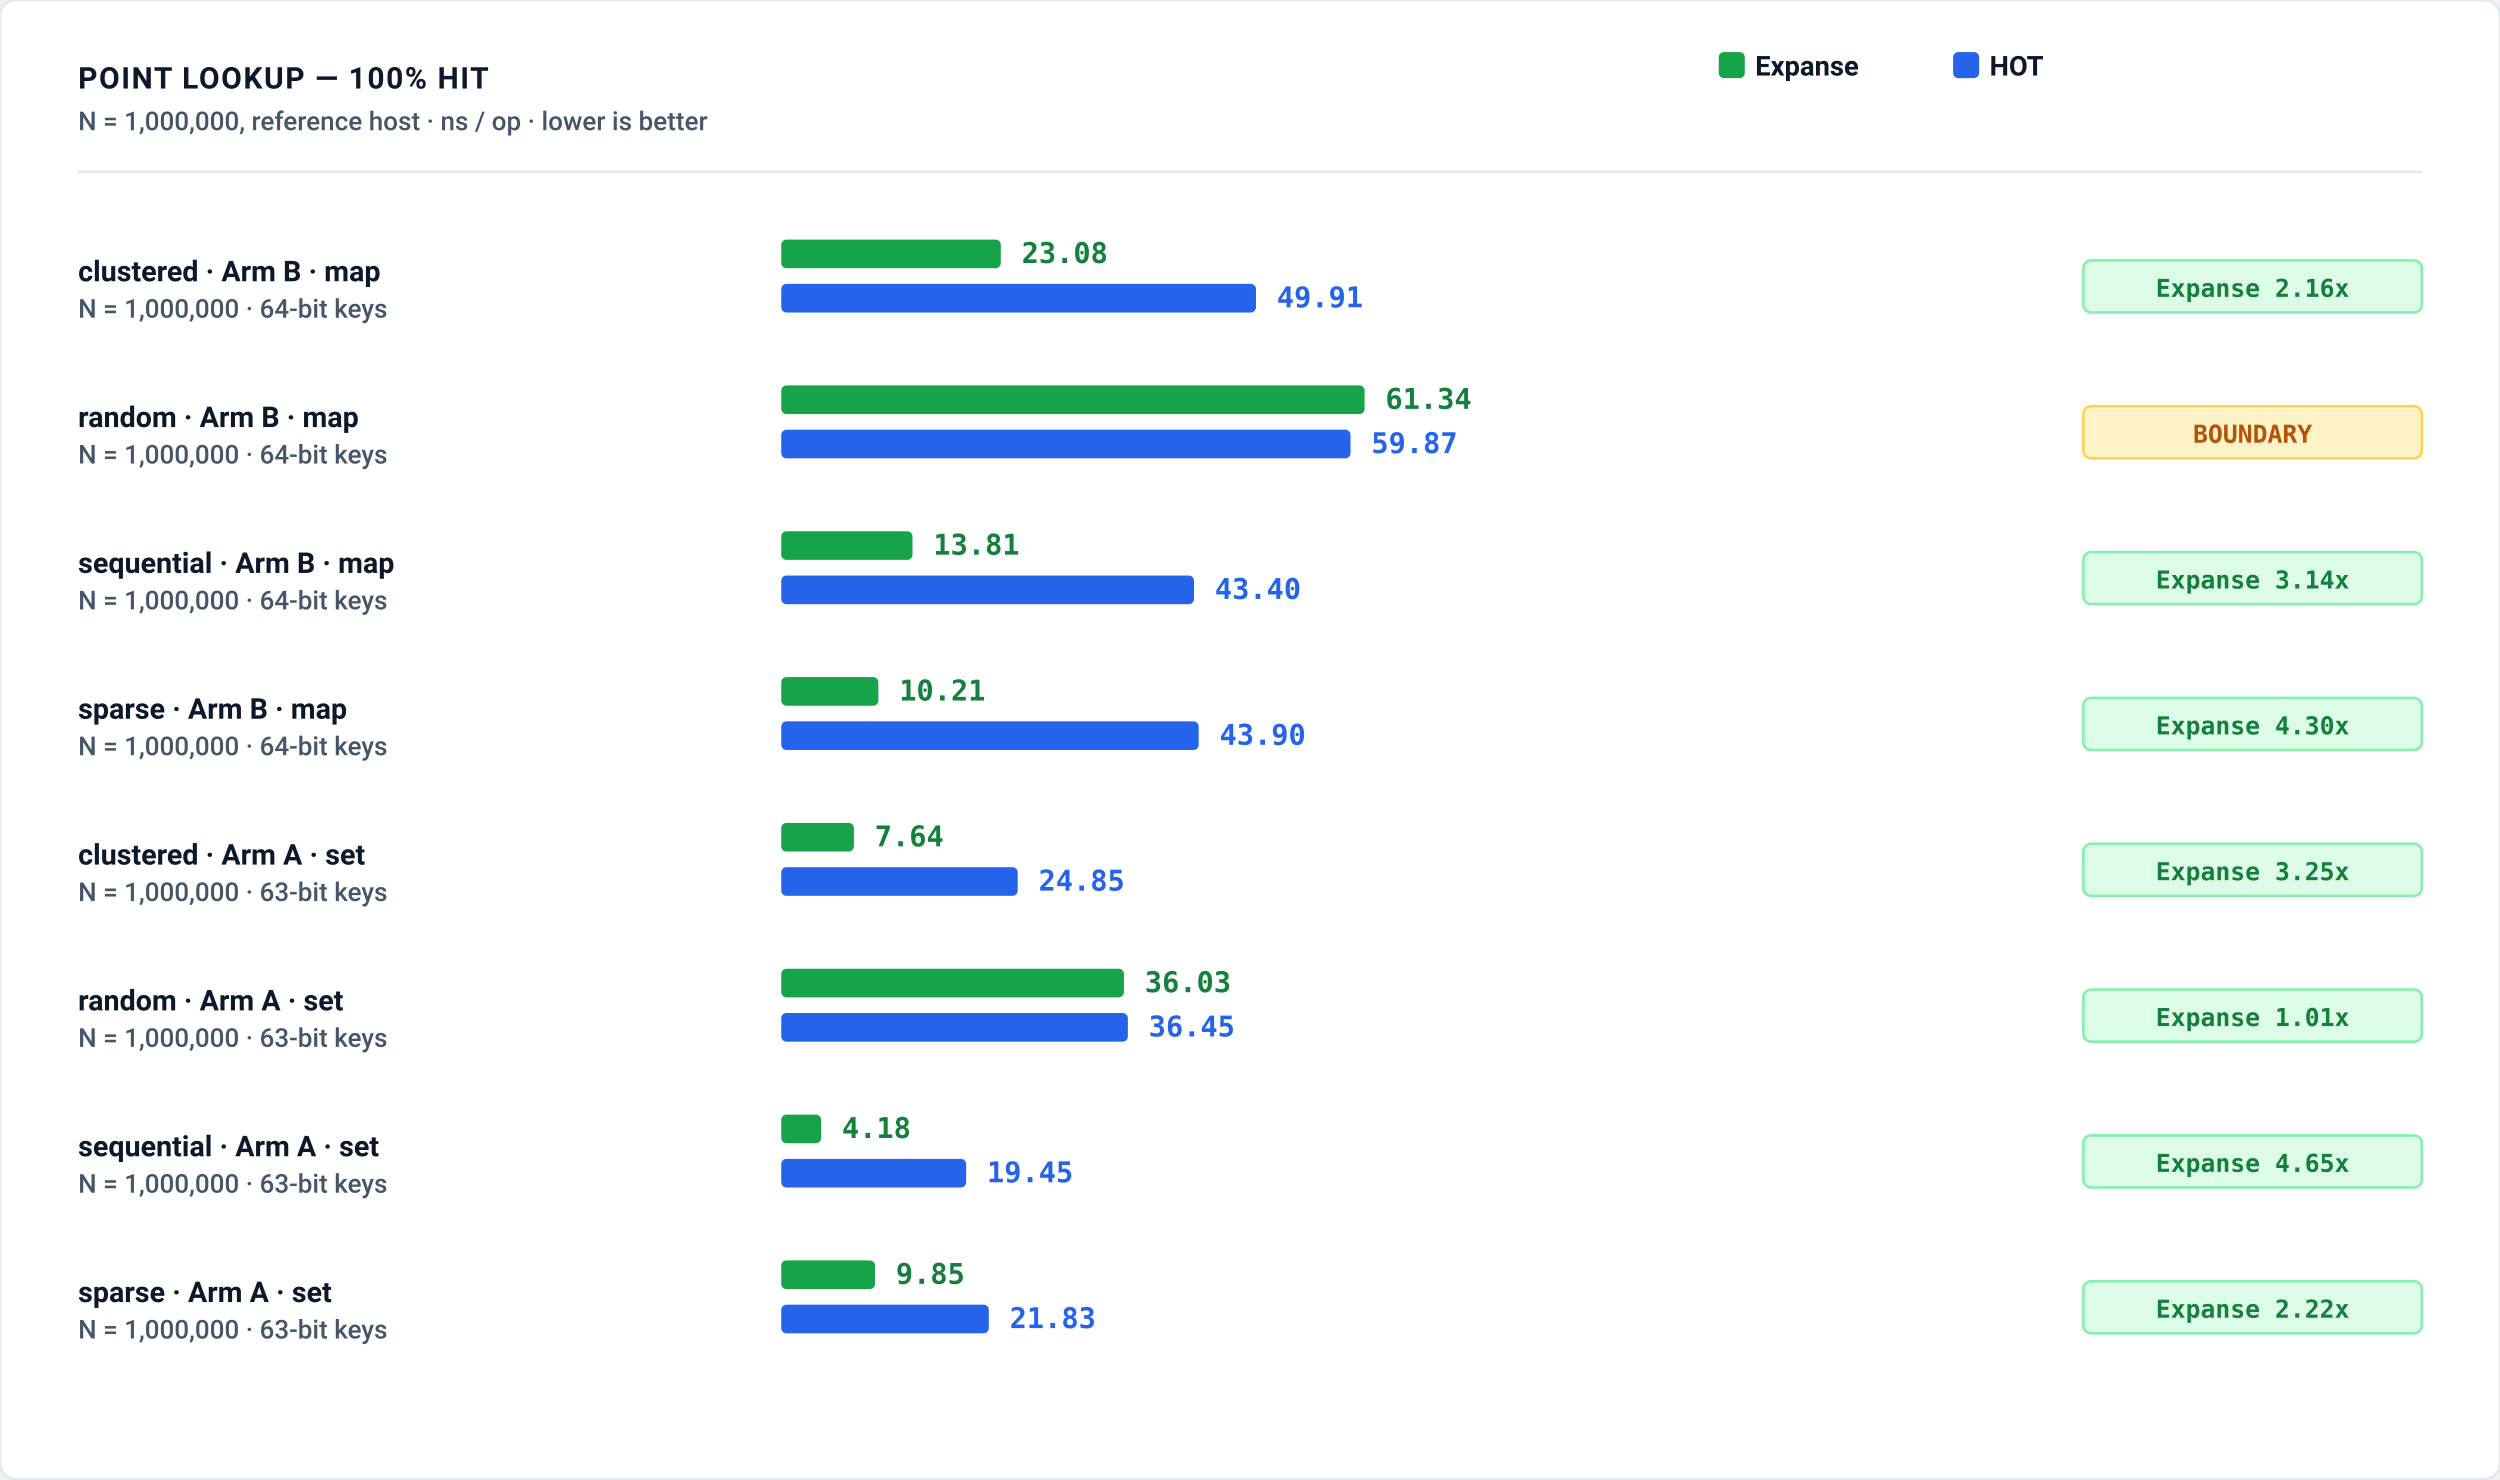
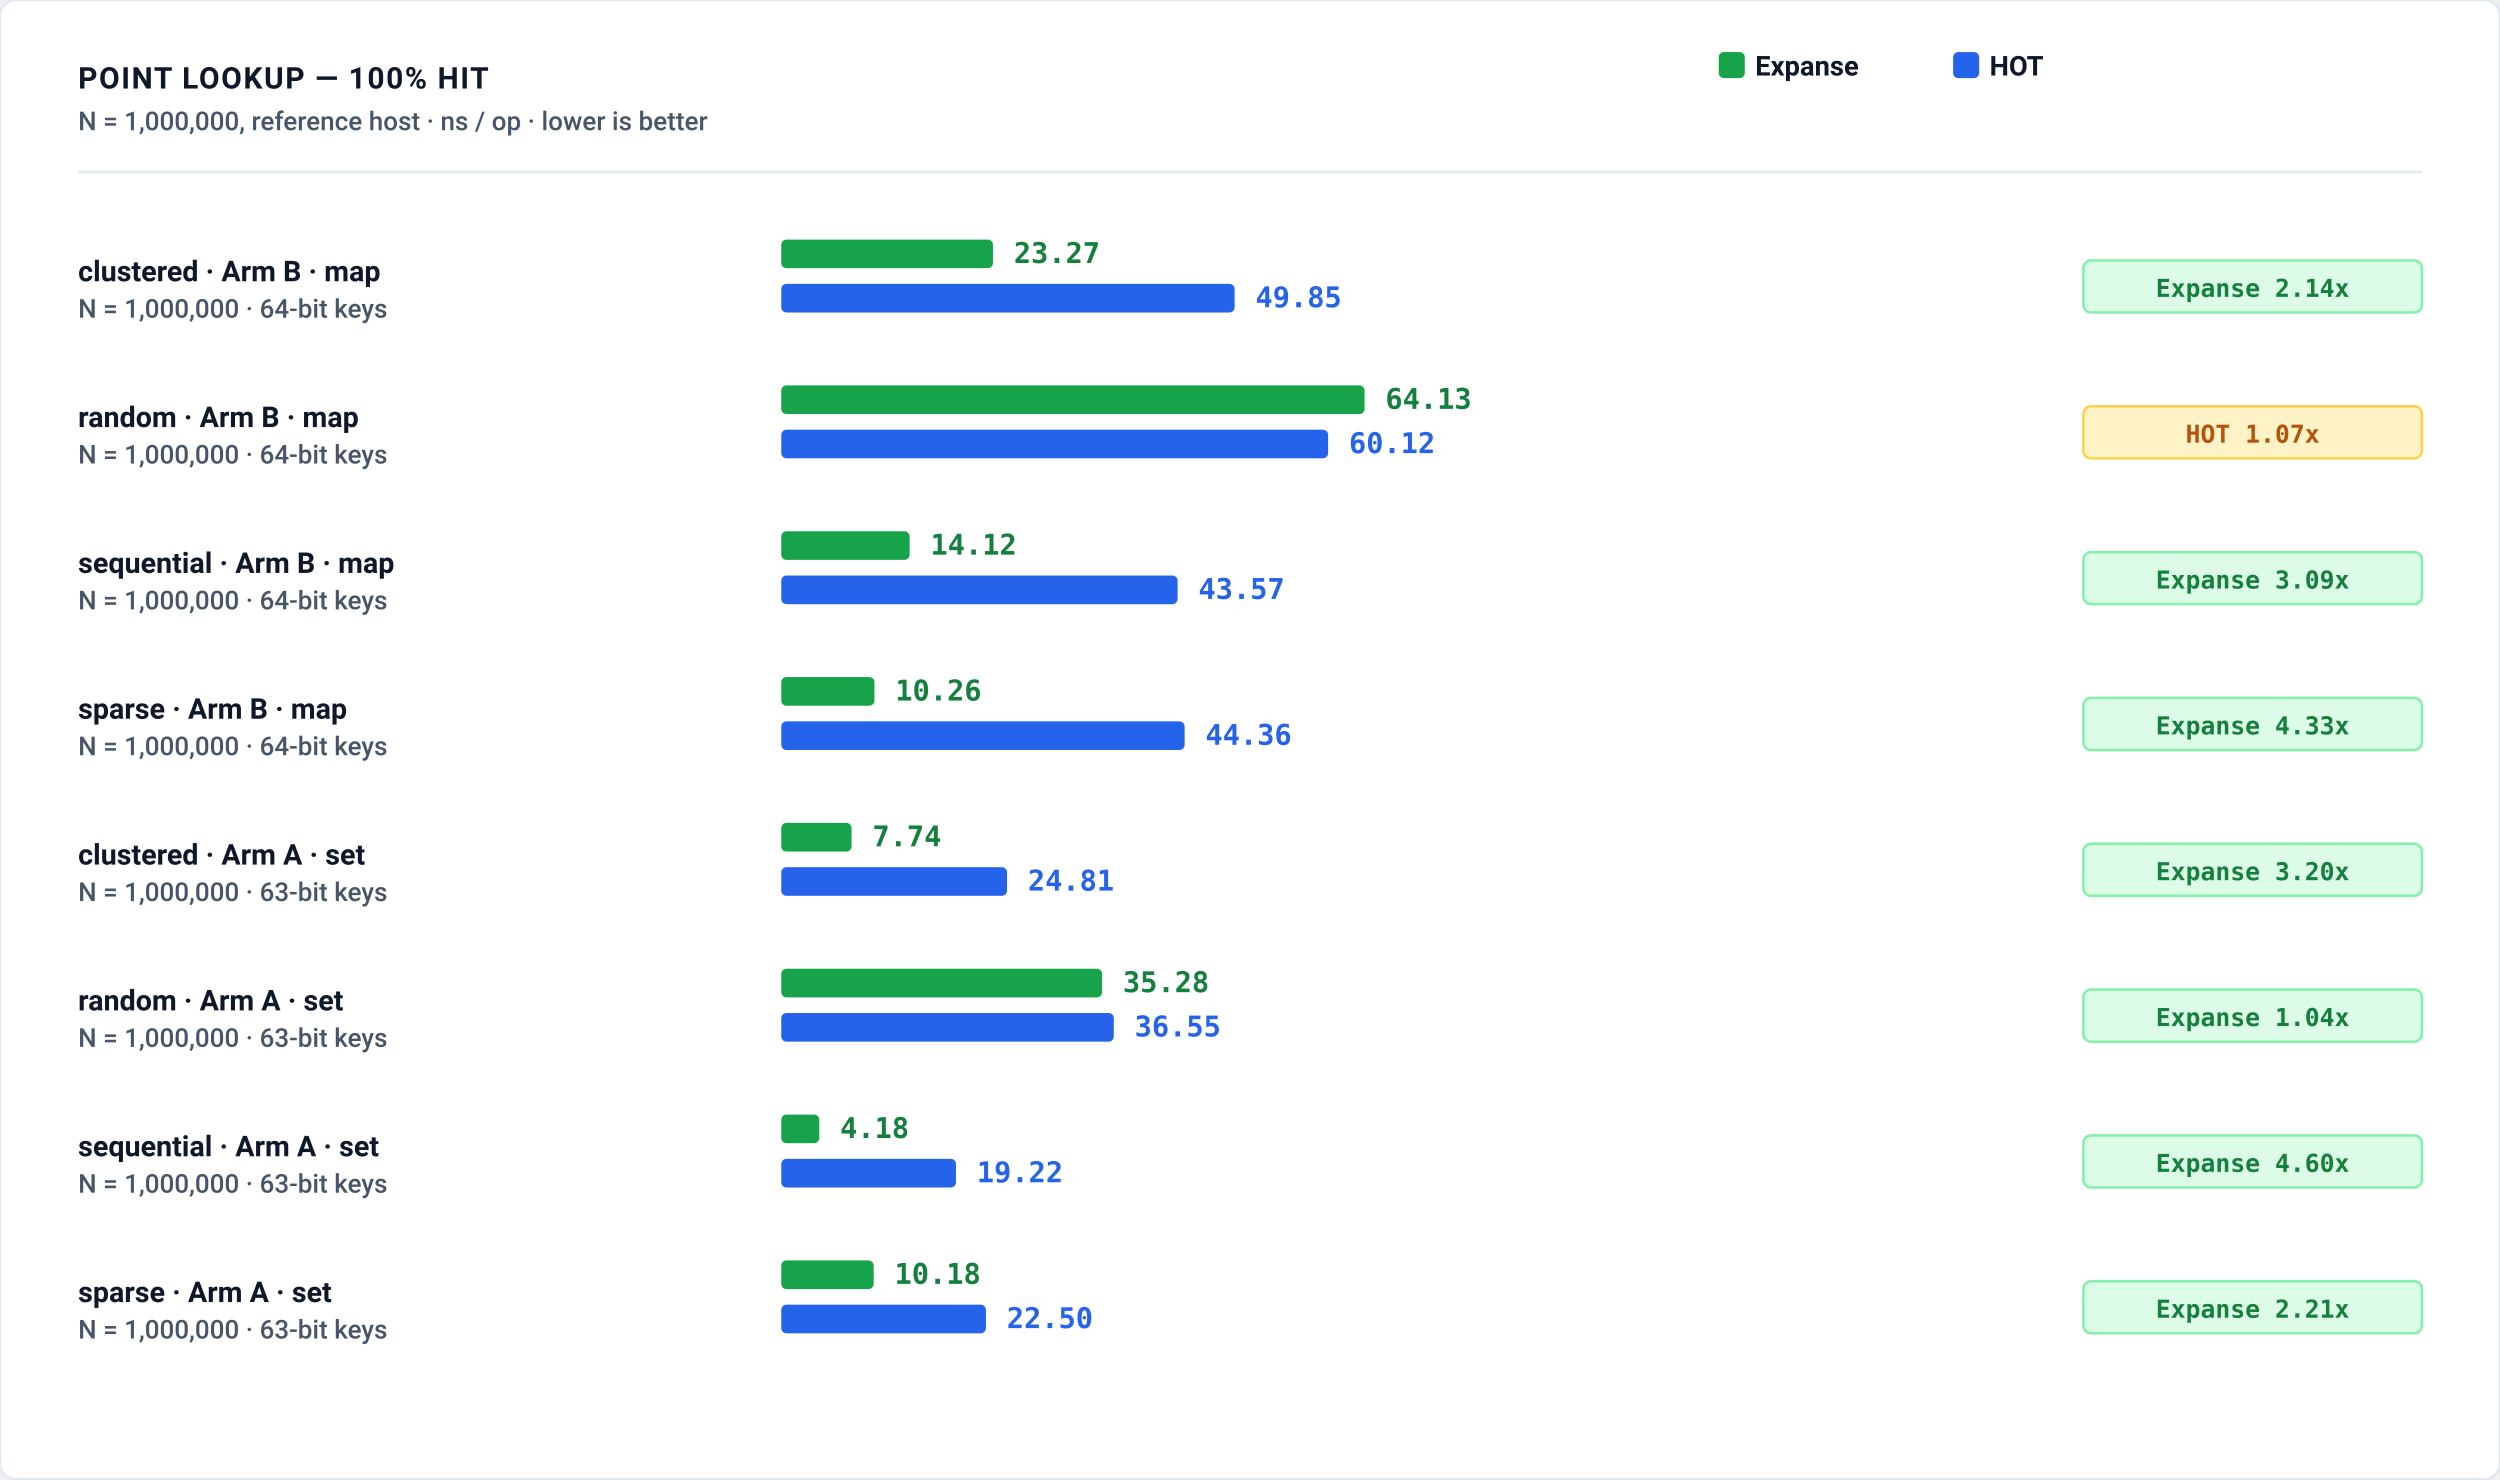
<svg xmlns="http://www.w3.org/2000/svg" role="img" viewBox="0 0 960 568" width="100%" height="100%">
  <defs>
    <style>
      .bg { fill: #ffffff; }
      .border { stroke: #e2e8f0; stroke-width: 1px; fill: none; }
      .grid { stroke: #f1f5f9; stroke-width: 1px; stroke-dasharray: 2,3; }
      .axis { stroke: #cbd5e1; stroke-width: 1.5px; }
      .divider { stroke: #e2e8f0; stroke-width: 1px; }

      .t-title { font-family: -apple-system, BlinkMacSystemFont, "Segoe UI", Roboto, Helvetica, Arial, sans-serif; font-size: 11.5px; font-weight: 700; letter-spacing: 0.6px; fill: #0f172a; text-transform: uppercase; }
      .t-sub { font-family: -apple-system, BlinkMacSystemFont, "Segoe UI", Roboto, Helvetica, Arial, sans-serif; font-size: 10px; font-weight: 500; fill: #475569; }
      .t-unit { font-family: ui-monospace, SFMono-Regular, Menlo, Monaco, Consolas, monospace; font-size: 10px; font-weight: 600; fill: #475569; }
      .t-axis-label { font-family: ui-monospace, SFMono-Regular, Menlo, Monaco, Consolas, monospace; font-size: 9.5px; font-weight: 500; fill: #64748b; }
      .t-bar-label { font-family: -apple-system, BlinkMacSystemFont, "Segoe UI", Roboto, Helvetica, Arial, sans-serif; font-size: 11px; font-weight: 700; fill: #0f172a; }
      .t-legend { font-family: -apple-system, BlinkMacSystemFont, "Segoe UI", Roboto, Helvetica, Arial, sans-serif; font-size: 10.5px; font-weight: 600; fill: #0f172a; }

      .t-val-accent { font-family: ui-monospace, SFMono-Regular, Menlo, Monaco, Consolas, monospace; font-size: 11px; font-weight: 700; fill: #15803d; }
      .t-val-blue { font-family: ui-monospace, SFMono-Regular, Menlo, Monaco, Consolas, monospace; font-size: 11px; font-weight: 600; fill: #2563eb; }
      .t-note { font-family: -apple-system, BlinkMacSystemFont, "Segoe UI", Roboto, Helvetica, Arial, sans-serif; font-size: 9.5px; font-weight: 500; fill: #64748b; }

      .b-expanse { fill: #16a34a; }
      .b-art { fill: #2563eb; }
      .b-hot { fill: #2563eb; }
      .b-btree { fill: #d97706; }
      .b-hashmap { fill: #7c3aed; }

      .badge-win { fill: #dcfce7; stroke: #86efac; stroke-width: 1px; }
      .badge-win-text { font-family: ui-monospace, SFMono-Regular, Menlo, Monaco, Consolas, monospace; font-size: 9.5px; font-weight: 700; fill: #15803d; text-anchor: middle; }
      .badge-loss { fill: #fef3c7; stroke: #fcd34d; stroke-width: 1px; }
      .badge-loss-text { font-family: ui-monospace, SFMono-Regular, Menlo, Monaco, Consolas, monospace; font-size: 9.5px; font-weight: 700; fill: #b45309; text-anchor: middle; }

      @media (prefers-color-scheme: dark) {
        .bg { fill: #0d1117; }
        .border { stroke: #30363d; }
        .grid { stroke: #21262d; }
        .axis { stroke: #484f58; }
        .divider { stroke: #21262d; }
        .t-title { fill: #f0f6fc; }
        .t-sub { fill: #94a3b8; }
        .t-unit { fill: #94a3b8; }
        .t-axis-label { fill: #94a3b8; }
        .t-bar-label { fill: #f8fafc; }
        .t-legend { fill: #f8fafc; }
        .t-val-accent { fill: #4ade80; }
        .t-val-blue { fill: #38bdf8; }
        .t-note { fill: #94a3b8; }
        .b-expanse { fill: #22c55e; }
        .b-art { fill: #3b82f6; }
        .b-hot { fill: #3b82f6; }
        .b-btree { fill: #f59e0b; }
        .b-hashmap { fill: #a855f7; }
        .badge-win { fill: #052e16; stroke: #166534; }
        .badge-win-text { fill: #4ade80; }
        .badge-loss { fill: #451a03; stroke: #92400e; }
        .badge-loss-text { fill: #fbbf24; }
      }

      :root[data-theme="dark"] .bg, [data-theme="dark"] .bg { fill: #0d1117; }
      :root[data-theme="dark"] .border, [data-theme="dark"] .border { stroke: #30363d; }
      :root[data-theme="dark"] .grid, [data-theme="dark"] .grid { stroke: #21262d; }
      :root[data-theme="dark"] .axis, [data-theme="dark"] .axis { stroke: #484f58; }
      :root[data-theme="dark"] .divider, [data-theme="dark"] .divider { stroke: #21262d; }
      :root[data-theme="dark"] .t-title, [data-theme="dark"] .t-title { fill: #f0f6fc; }
      :root[data-theme="dark"] .t-sub, [data-theme="dark"] .t-sub { fill: #94a3b8; }
      :root[data-theme="dark"] .t-unit, [data-theme="dark"] .t-unit { fill: #94a3b8; }
      :root[data-theme="dark"] .t-axis-label, [data-theme="dark"] .t-axis-label { fill: #94a3b8; }
      :root[data-theme="dark"] .t-bar-label, [data-theme="dark"] .t-bar-label { fill: #f8fafc; }
      :root[data-theme="dark"] .t-legend, [data-theme="dark"] .t-legend { fill: #f8fafc; }
      :root[data-theme="dark"] .t-val-accent, [data-theme="dark"] .t-val-accent { fill: #4ade80; }
      :root[data-theme="dark"] .t-val-blue, [data-theme="dark"] .t-val-blue { fill: #38bdf8; }
      :root[data-theme="dark"] .t-note, [data-theme="dark"] .t-note { fill: #94a3b8; }
      :root[data-theme="dark"] .b-expanse, [data-theme="dark"] .b-expanse { fill: #22c55e; }
      :root[data-theme="dark"] .b-art, [data-theme="dark"] .b-art { fill: #3b82f6; }
      :root[data-theme="dark"] .b-hot, [data-theme="dark"] .b-hot { fill: #3b82f6; }
      :root[data-theme="dark"] .b-btree, [data-theme="dark"] .b-btree { fill: #f59e0b; }
      :root[data-theme="dark"] .b-hashmap, [data-theme="dark"] .b-hashmap { fill: #a855f7; }
      :root[data-theme="dark"] .badge-win, [data-theme="dark"] .badge-win { fill: #052e16; stroke: #166534; }
      :root[data-theme="dark"] .badge-win-text, [data-theme="dark"] .badge-win-text { fill: #4ade80; }
      :root[data-theme="dark"] .badge-loss, [data-theme="dark"] .badge-loss { fill: #451a03; stroke: #92400e; }
      :root[data-theme="dark"] .badge-loss-text, [data-theme="dark"] .badge-loss-text { fill: #fbbf24; }
    </style>
  </defs>
  <rect width="100%" height="100%" class="bg" rx="6" />
  <rect width="100%" height="100%" class="border" rx="6" />
  <text x="30" y="34" class="t-title">POINT LOOKUP — 100% HIT</text>
  <text x="30" y="50" class="t-sub">N = 1,000,000, reference host · ns / op · lower is better</text>
  <g transform="translate(660, 20)">
    <rect x="0" y="0" width="10" height="10" rx="2" class="b-expanse" />
    <text x="14" y="9" class="t-legend">Expanse</text>
    <rect x="90" y="0" width="10" height="10" rx="2" class="b-hot" />
    <text x="104" y="9" class="t-legend">HOT</text>
  </g>
  <line x1="30" y1="66" x2="930" y2="66" class="divider" />
  <text x="30" y="108" class="t-bar-label">clustered · Arm B · map</text>
  <text x="30" y="122" class="t-sub">N = 1,000,000 · 64-bit keys</text>
-   <rect x="300" y="92" width="84.3" height="11" rx="2" class="b-expanse" />
-   <text x="392.3" y="101" class="t-val-accent">23.08</text>
-   <rect x="300" y="109" width="182.3" height="11" rx="2" class="b-hot" />
-   <text x="490.3" y="118" class="t-val-blue">49.91</text>
+   <rect x="300" y="92" width="81.3" height="11" rx="2" class="b-expanse" />
+   <text x="389.3" y="101" class="t-val-accent">23.27</text>
+   <rect x="300" y="109" width="174.1" height="11" rx="2" class="b-hot" />
+   <text x="482.1" y="118" class="t-val-blue">49.85</text>
  <rect x="800" y="100" width="130" height="20" rx="3" class="badge-win" />
-   <text x="865" y="114" class="badge-win-text">Expanse 2.16x</text>
+   <text x="865" y="114" class="badge-win-text">Expanse 2.14x</text>
  <text x="30" y="164" class="t-bar-label">random · Arm B · map</text>
  <text x="30" y="178" class="t-sub">N = 1,000,000 · 64-bit keys</text>
  <rect x="300" y="148" width="224.0" height="11" rx="2" class="b-expanse" />
-   <text x="532.0" y="157" class="t-val-accent">61.34</text>
-   <rect x="300" y="165" width="218.6" height="11" rx="2" class="b-hot" />
-   <text x="526.6" y="174" class="t-val-blue">59.87</text>
+   <text x="532.0" y="157" class="t-val-accent">64.13</text>
+   <rect x="300" y="165" width="210.0" height="11" rx="2" class="b-hot" />
+   <text x="518.0" y="174" class="t-val-blue">60.12</text>
  <rect x="800" y="156" width="130" height="20" rx="3" class="badge-loss" />
-   <text x="865" y="170" class="badge-loss-text">BOUNDARY</text>
+   <text x="865" y="170" class="badge-loss-text">HOT 1.07x</text>
  <text x="30" y="220" class="t-bar-label">sequential · Arm B · map</text>
  <text x="30" y="234" class="t-sub">N = 1,000,000 · 64-bit keys</text>
-   <rect x="300" y="204" width="50.4" height="11" rx="2" class="b-expanse" />
-   <text x="358.4" y="213" class="t-val-accent">13.81</text>
-   <rect x="300" y="221" width="158.5" height="11" rx="2" class="b-hot" />
-   <text x="466.5" y="230" class="t-val-blue">43.40</text>
+   <rect x="300" y="204" width="49.3" height="11" rx="2" class="b-expanse" />
+   <text x="357.3" y="213" class="t-val-accent">14.12</text>
+   <rect x="300" y="221" width="152.2" height="11" rx="2" class="b-hot" />
+   <text x="460.2" y="230" class="t-val-blue">43.57</text>
  <rect x="800" y="212" width="130" height="20" rx="3" class="badge-win" />
-   <text x="865" y="226" class="badge-win-text">Expanse 3.14x</text>
+   <text x="865" y="226" class="badge-win-text">Expanse 3.09x</text>
  <text x="30" y="276" class="t-bar-label">sparse · Arm B · map</text>
  <text x="30" y="290" class="t-sub">N = 1,000,000 · 64-bit keys</text>
-   <rect x="300" y="260" width="37.3" height="11" rx="2" class="b-expanse" />
-   <text x="345.3" y="269" class="t-val-accent">10.21</text>
-   <rect x="300" y="277" width="160.3" height="11" rx="2" class="b-hot" />
-   <text x="468.3" y="286" class="t-val-blue">43.90</text>
+   <rect x="300" y="260" width="35.8" height="11" rx="2" class="b-expanse" />
+   <text x="343.8" y="269" class="t-val-accent">10.26</text>
+   <rect x="300" y="277" width="154.9" height="11" rx="2" class="b-hot" />
+   <text x="462.9" y="286" class="t-val-blue">44.36</text>
  <rect x="800" y="268" width="130" height="20" rx="3" class="badge-win" />
-   <text x="865" y="282" class="badge-win-text">Expanse 4.30x</text>
+   <text x="865" y="282" class="badge-win-text">Expanse 4.33x</text>
  <text x="30" y="332" class="t-bar-label">clustered · Arm A · set</text>
  <text x="30" y="346" class="t-sub">N = 1,000,000 · 63-bit keys</text>
-   <rect x="300" y="316" width="27.9" height="11" rx="2" class="b-expanse" />
-   <text x="335.9" y="325" class="t-val-accent">7.64</text>
-   <rect x="300" y="333" width="90.8" height="11" rx="2" class="b-hot" />
-   <text x="398.8" y="342" class="t-val-blue">24.85</text>
+   <rect x="300" y="316" width="27.0" height="11" rx="2" class="b-expanse" />
+   <text x="335.0" y="325" class="t-val-accent">7.74</text>
+   <rect x="300" y="333" width="86.7" height="11" rx="2" class="b-hot" />
+   <text x="394.7" y="342" class="t-val-blue">24.81</text>
  <rect x="800" y="324" width="130" height="20" rx="3" class="badge-win" />
-   <text x="865" y="338" class="badge-win-text">Expanse 3.25x</text>
+   <text x="865" y="338" class="badge-win-text">Expanse 3.20x</text>
  <text x="30" y="388" class="t-bar-label">random · Arm A · set</text>
  <text x="30" y="402" class="t-sub">N = 1,000,000 · 63-bit keys</text>
-   <rect x="300" y="372" width="131.6" height="11" rx="2" class="b-expanse" />
-   <text x="439.6" y="381" class="t-val-accent">36.03</text>
-   <rect x="300" y="389" width="133.1" height="11" rx="2" class="b-hot" />
-   <text x="441.1" y="398" class="t-val-blue">36.45</text>
+   <rect x="300" y="372" width="123.2" height="11" rx="2" class="b-expanse" />
+   <text x="431.2" y="381" class="t-val-accent">35.28</text>
+   <rect x="300" y="389" width="127.7" height="11" rx="2" class="b-hot" />
+   <text x="435.7" y="398" class="t-val-blue">36.55</text>
  <rect x="800" y="380" width="130" height="20" rx="3" class="badge-win" />
-   <text x="865" y="394" class="badge-win-text">Expanse 1.01x</text>
+   <text x="865" y="394" class="badge-win-text">Expanse 1.04x</text>
  <text x="30" y="444" class="t-bar-label">sequential · Arm A · set</text>
  <text x="30" y="458" class="t-sub">N = 1,000,000 · 63-bit keys</text>
-   <rect x="300" y="428" width="15.3" height="11" rx="2" class="b-expanse" />
-   <text x="323.3" y="437" class="t-val-accent">4.18</text>
-   <rect x="300" y="445" width="71.0" height="11" rx="2" class="b-hot" />
-   <text x="379.0" y="454" class="t-val-blue">19.45</text>
+   <rect x="300" y="428" width="14.6" height="11" rx="2" class="b-expanse" />
+   <text x="322.6" y="437" class="t-val-accent">4.18</text>
+   <rect x="300" y="445" width="67.1" height="11" rx="2" class="b-hot" />
+   <text x="375.1" y="454" class="t-val-blue">19.22</text>
  <rect x="800" y="436" width="130" height="20" rx="3" class="badge-win" />
-   <text x="865" y="450" class="badge-win-text">Expanse 4.65x</text>
+   <text x="865" y="450" class="badge-win-text">Expanse 4.60x</text>
  <text x="30" y="500" class="t-bar-label">sparse · Arm A · set</text>
  <text x="30" y="514" class="t-sub">N = 1,000,000 · 63-bit keys</text>
-   <rect x="300" y="484" width="36.0" height="11" rx="2" class="b-expanse" />
-   <text x="344.0" y="493" class="t-val-accent">9.85</text>
-   <rect x="300" y="501" width="79.7" height="11" rx="2" class="b-hot" />
-   <text x="387.7" y="510" class="t-val-blue">21.83</text>
+   <rect x="300" y="484" width="35.5" height="11" rx="2" class="b-expanse" />
+   <text x="343.5" y="493" class="t-val-accent">10.18</text>
+   <rect x="300" y="501" width="78.6" height="11" rx="2" class="b-hot" />
+   <text x="386.6" y="510" class="t-val-blue">22.50</text>
  <rect x="800" y="492" width="130" height="20" rx="3" class="badge-win" />
-   <text x="865" y="506" class="badge-win-text">Expanse 2.22x</text>
+   <text x="865" y="506" class="badge-win-text">Expanse 2.21x</text>
</svg>
